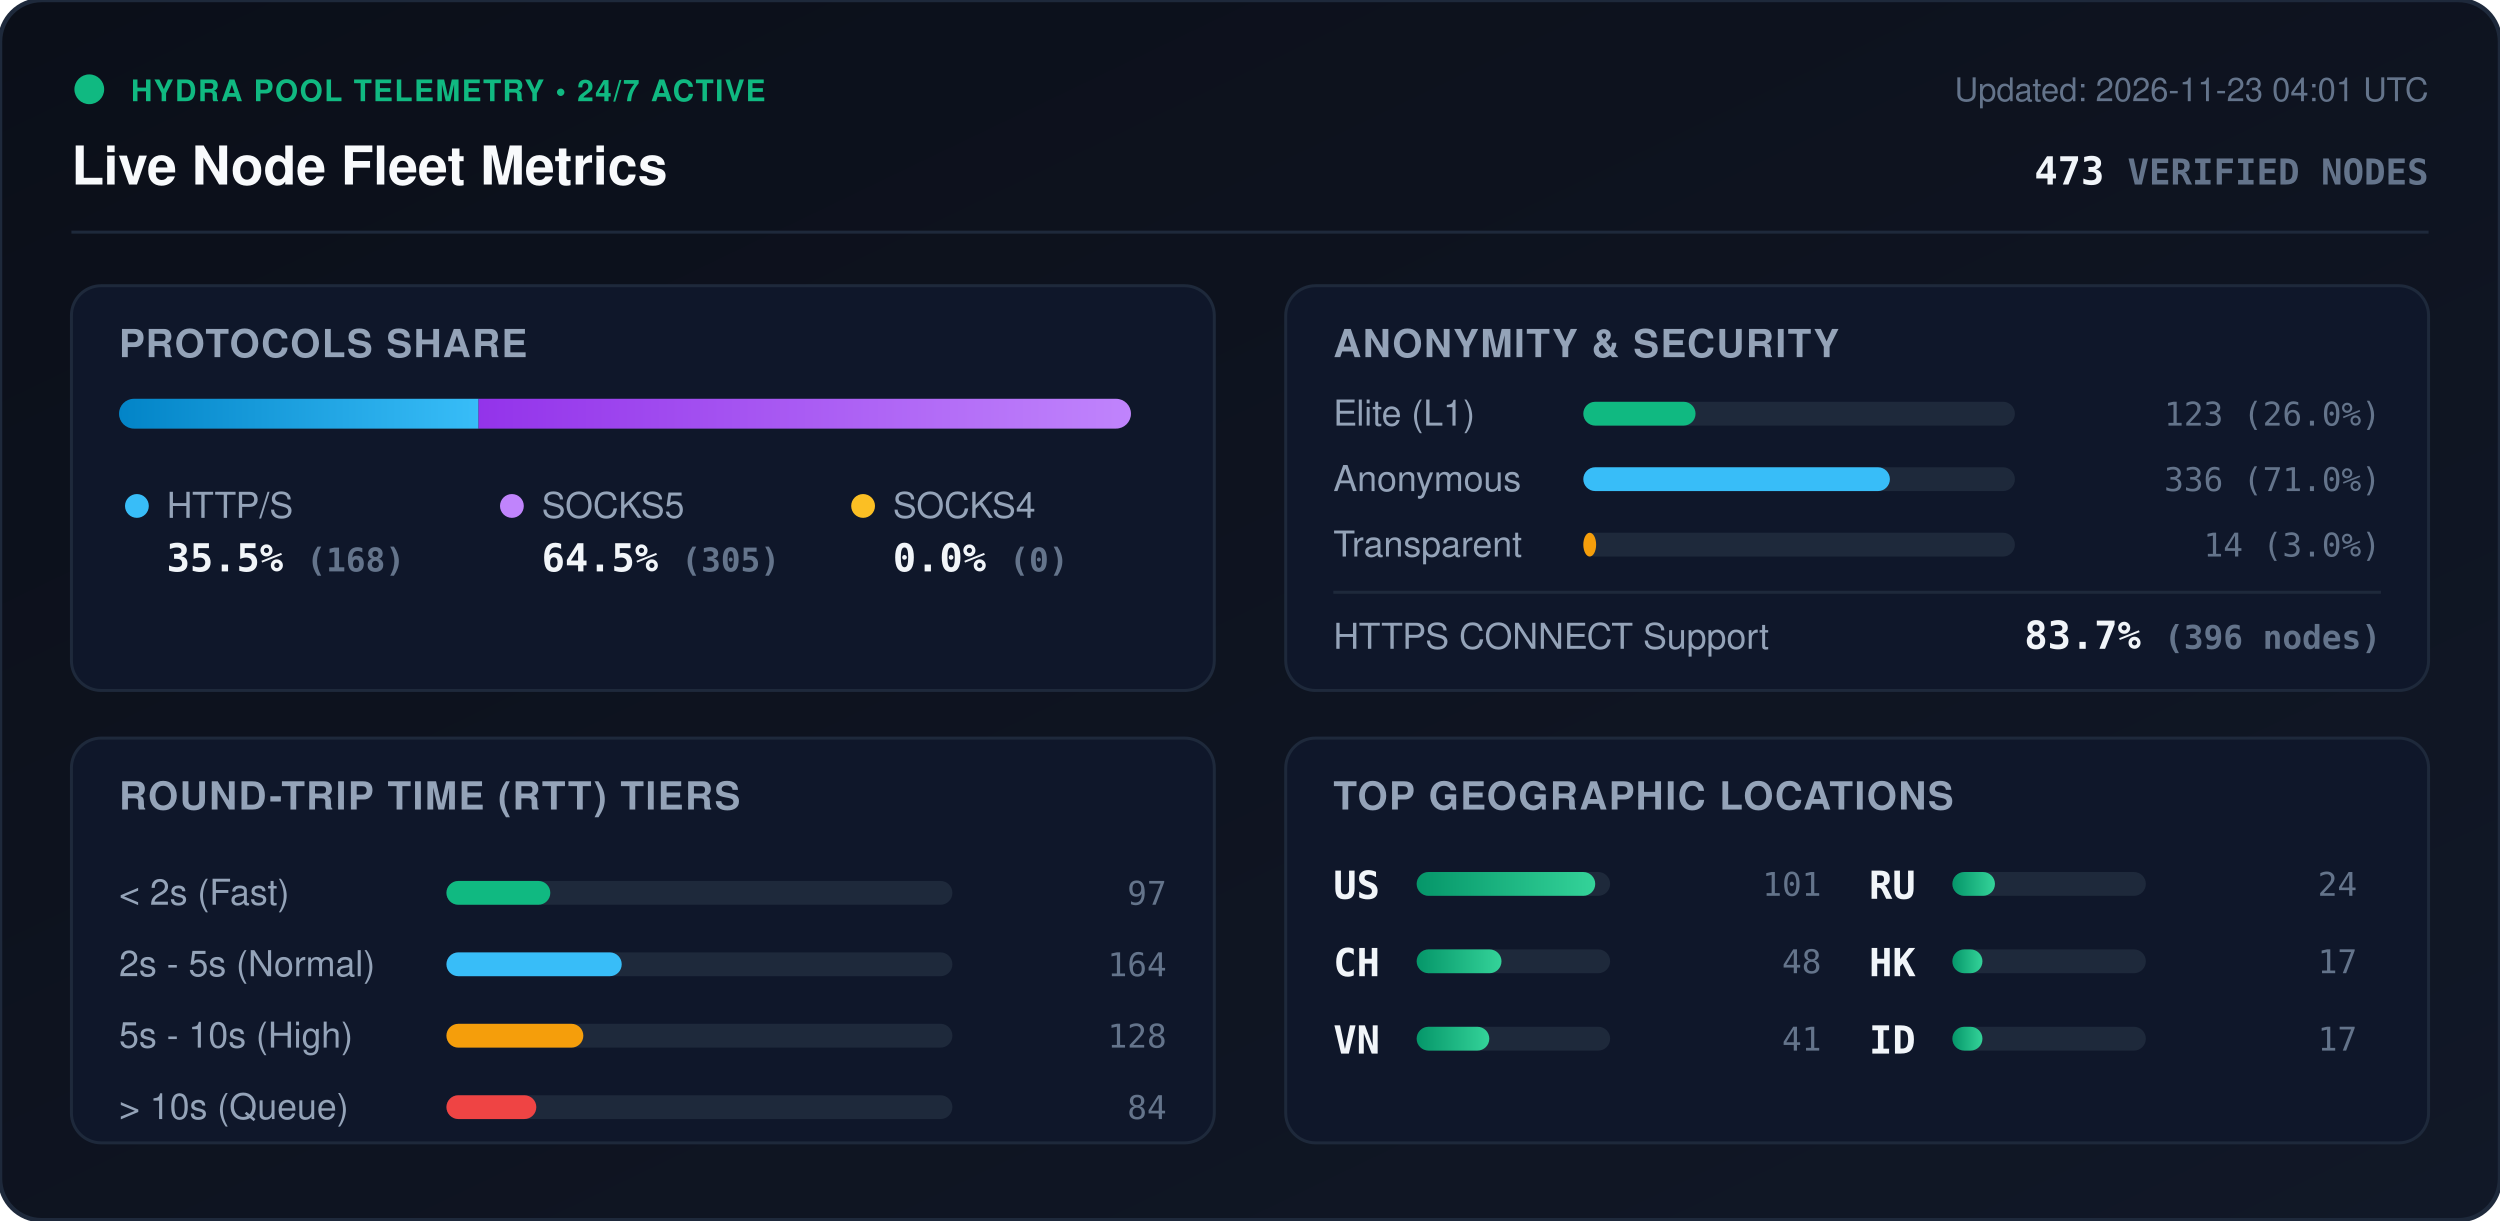
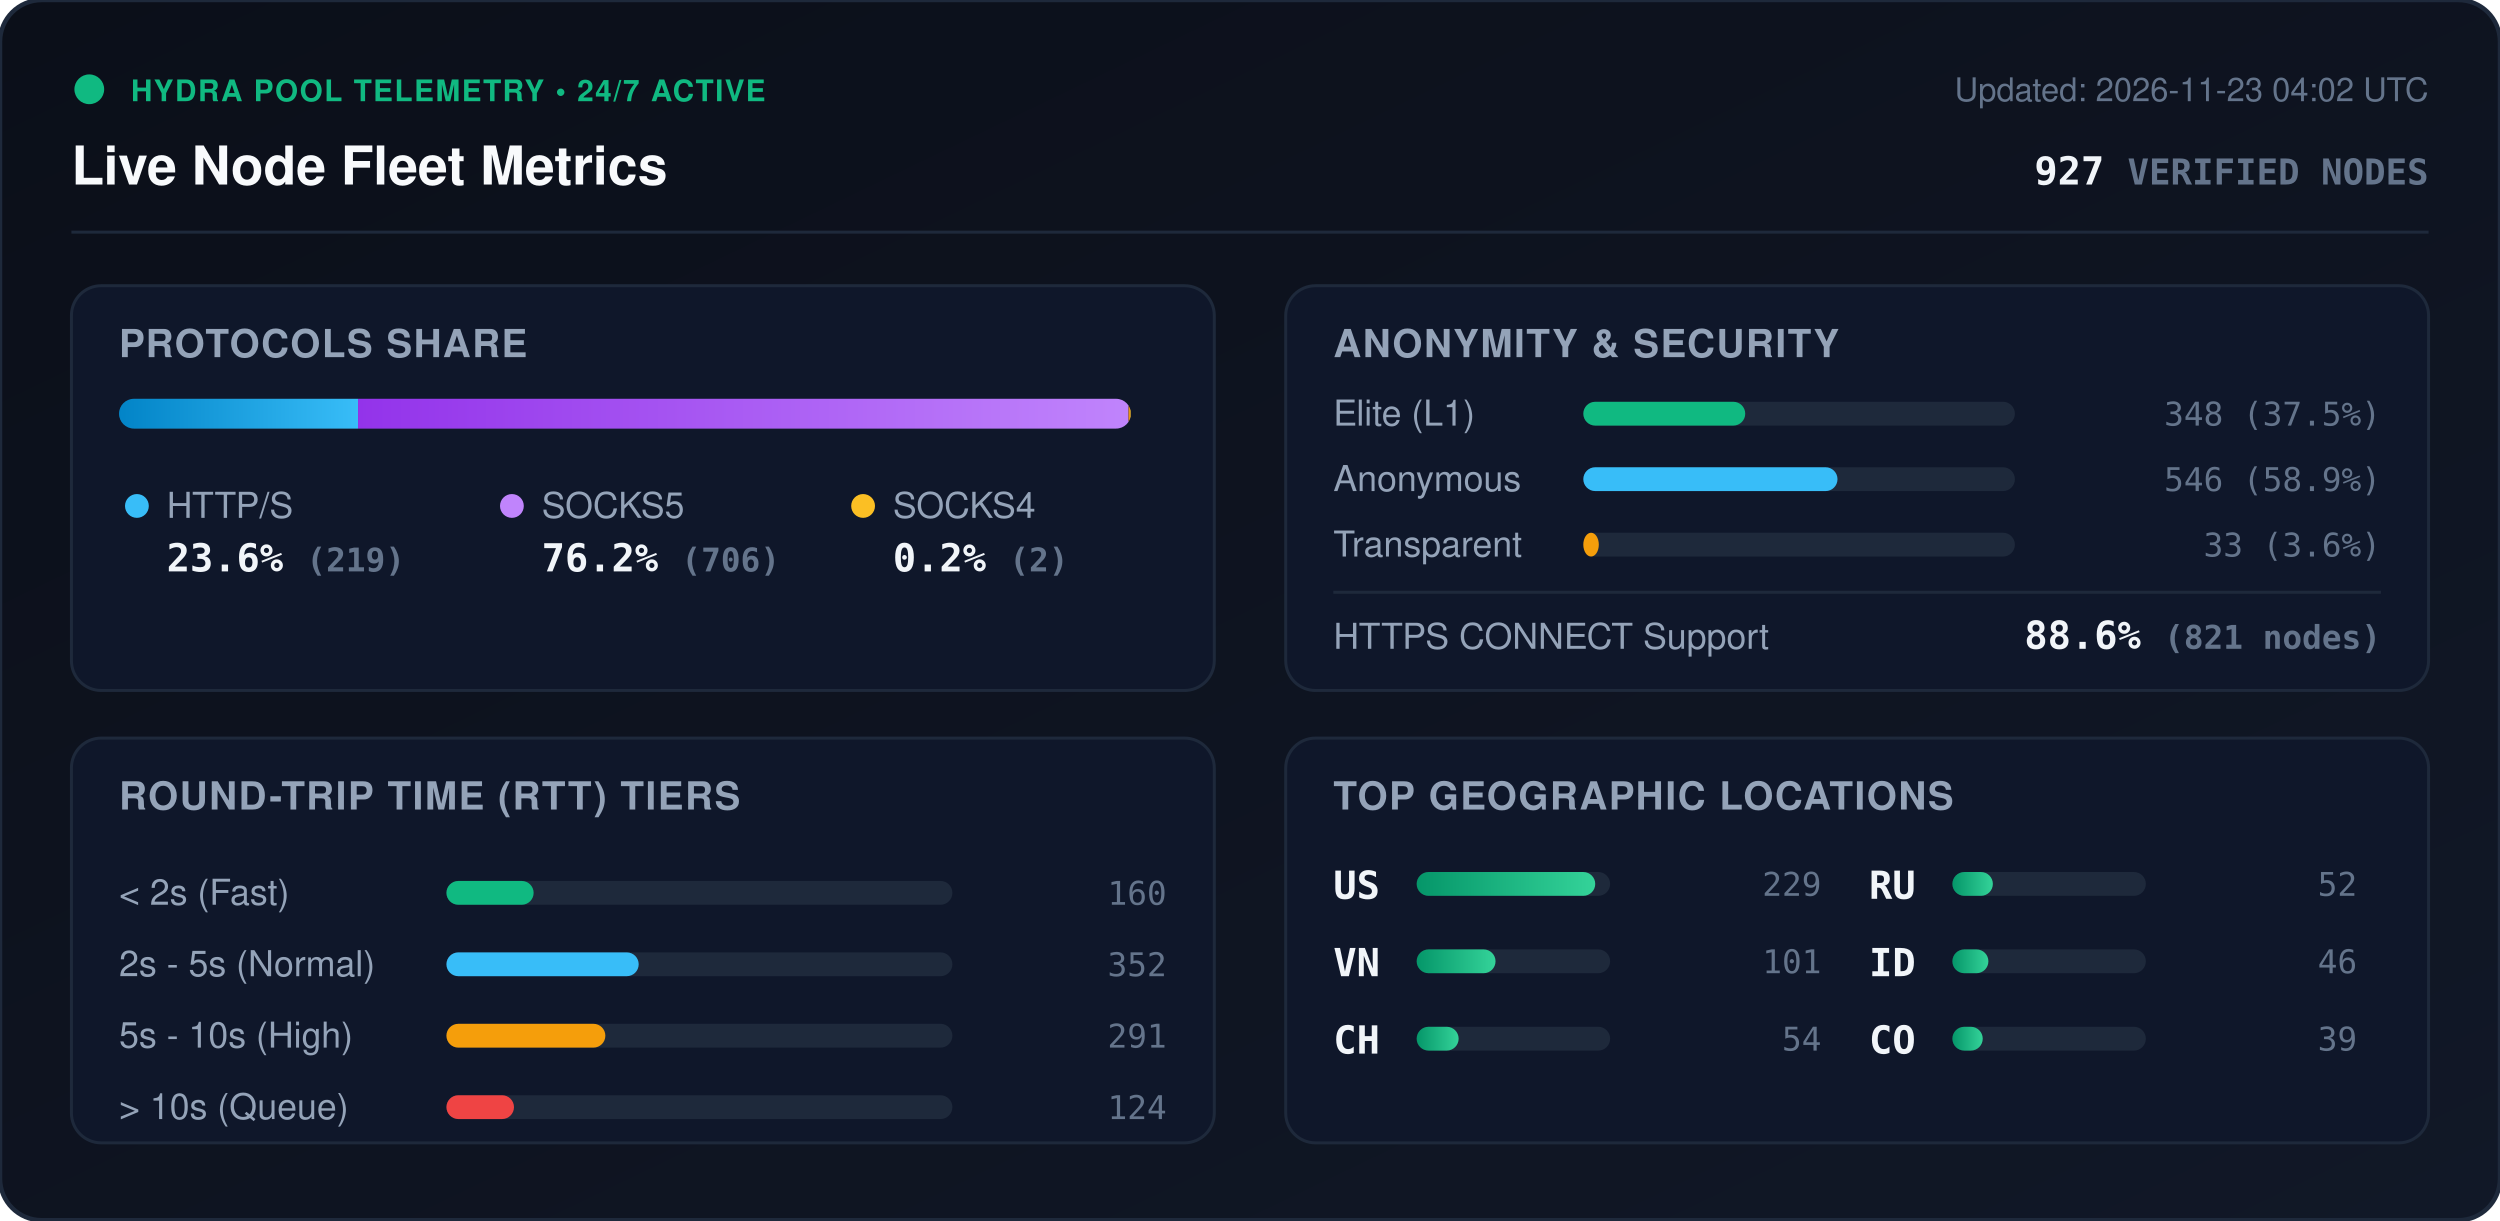
<svg xmlns="http://www.w3.org/2000/svg" viewBox="0 0 840 410" width="840" height="410" style="max-width: 100%; height: auto;">
  <defs>
    <linearGradient id="bg" x1="0%" y1="0%" x2="100%" y2="100%">
      <stop offset="0%" stop-color="#0b0f19" />
      <stop offset="100%" stop-color="#111827" />
    </linearGradient>
    <linearGradient id="bar-http" x1="0%" y1="0%" x2="100%" y2="0%">
      <stop offset="0%" stop-color="#0284c7" />
      <stop offset="100%" stop-color="#38bdf8" />
    </linearGradient>
    <linearGradient id="bar-socks5" x1="0%" y1="0%" x2="100%" y2="0%">
      <stop offset="0%" stop-color="#9333ea" />
      <stop offset="100%" stop-color="#c084fc" />
    </linearGradient>
    <linearGradient id="bar-socks4" x1="0%" y1="0%" x2="100%" y2="0%">
      <stop offset="0%" stop-color="#d97706" />
      <stop offset="100%" stop-color="#fbbf24" />
    </linearGradient>
    <linearGradient id="bar-green" x1="0%" y1="0%" x2="100%" y2="0%">
      <stop offset="0%" stop-color="#059669" />
      <stop offset="100%" stop-color="#34d399" />
    </linearGradient>
    <clipPath id="prog-track-clip">
      <rect width="340.0" height="10" rx="5" />
    </clipPath>
    <style>
      .title { font: 700 18px -apple-system, BlinkMacSystemFont, 'Segoe UI', Helvetica, Arial, sans-serif; fill: #f8fafc; }
      .sub { font: 500 11px -apple-system, BlinkMacSystemFont, 'Segoe UI', Helvetica, Arial, sans-serif; fill: #64748b; }
      .section-hdr { font: 600 13px -apple-system, BlinkMacSystemFont, 'Segoe UI', Helvetica, Arial, sans-serif; fill: #94a3b8; letter-spacing: 0.5px; }
      .metric-val { font: 700 13px -apple-system, BlinkMacSystemFont, 'Segoe UI', Helvetica, Arial, sans-serif; fill: #f1f5f9; }
      .metric-lbl { font: 500 12px -apple-system, BlinkMacSystemFont, 'Segoe UI', Helvetica, Arial, sans-serif; fill: #94a3b8; }
      .badge-txt { font: 700 10px -apple-system, BlinkMacSystemFont, 'Segoe UI', Helvetica, Arial, sans-serif; fill: #10b981; letter-spacing: 0.5px; }
      .mono { font-family: ui-monospace, SFMono-Regular, Menlo, Monaco, Consolas, monospace; }
      .pulse { animation: beacon 2s infinite ease-in-out; }
      @keyframes beacon { 0%, 100% { opacity: 1; } 50% { opacity: 0.35; } }
    </style>
  </defs>
  <rect width="840" height="410" rx="14" fill="url(#bg)" stroke="#1e293b" stroke-width="1.5" />
  <g transform="translate(24, 24)">
    <circle cx="6" cy="6" r="5" fill="#10b981" class="pulse" />
    <text x="20" y="10" class="badge-txt">HYDRA POOL TELEMETRY • 24/7 ACTIVE</text>
    <text x="0" y="38" class="title">Live Node Fleet Metrics</text>
-     <text x="792" y="10" text-anchor="end" class="sub">Updated: 2026-11-23 04:01 UTC</text>
-     <text x="792" y="38" text-anchor="end" class="metric-val mono" fill="#38bdf8">473 <tspan font-size="12" fill="#64748b">VERIFIED NODES</tspan>
+     <text x="792" y="10" text-anchor="end" class="sub">Updated: 2026-11-23 04:02 UTC</text>
+     <text x="792" y="38" text-anchor="end" class="metric-val mono" fill="#38bdf8">927 <tspan font-size="12" fill="#64748b">VERIFIED NODES</tspan>
    </text>
  </g>
  <line x1="24" y1="78" x2="816" y2="78" stroke="#1e293b" stroke-width="1" />
  <g transform="translate(24, 96)">
    <rect width="384" height="136" rx="10" fill="#0f172a" stroke="#1e293b" />
    <text x="16" y="24" class="section-hdr">PROTOCOLS SHARE</text>
    <g transform="translate(16, 38)">
      <rect width="340.0" height="10" rx="5" fill="#1e293b" />
      <g clip-path="url(#prog-track-clip)">
-         <rect x="0" width="120.8" height="10" fill="url(#bar-http)" />
-         <rect x="120.8" width="219.2" height="10" fill="url(#bar-socks5)" />
-         <rect x="340.0" width="0.0" height="10" fill="url(#bar-socks4)" />
+         <rect x="0" width="80.3" height="10" fill="url(#bar-http)" />
+         <rect x="80.3" width="258.9" height="10" fill="url(#bar-socks5)" />
+         <rect x="339.2" width="0.7" height="10" fill="url(#bar-socks4)" />
      </g>
    </g>
    <g transform="translate(16, 68)">
      <circle cx="6" cy="6" r="4" fill="#38bdf8" />
      <text x="16" y="10" class="metric-lbl">HTTP/S</text>
-       <text x="16" y="28" class="metric-val mono">35.5% <tspan font-size="11" fill="#64748b">(168)</tspan>
+       <text x="16" y="28" class="metric-val mono">23.6% <tspan font-size="11" fill="#64748b">(219)</tspan>
      </text>
      <circle cx="132" cy="6" r="4" fill="#c084fc" />
      <text x="142" y="10" class="metric-lbl">SOCKS5</text>
-       <text x="142" y="28" class="metric-val mono">64.5% <tspan font-size="11" fill="#64748b">(305)</tspan>
+       <text x="142" y="28" class="metric-val mono">76.2% <tspan font-size="11" fill="#64748b">(706)</tspan>
      </text>
      <circle cx="250" cy="6" r="4" fill="#fbbf24" />
      <text x="260" y="10" class="metric-lbl">SOCKS4</text>
-       <text x="260" y="28" class="metric-val mono">0.0% <tspan font-size="11" fill="#64748b">(0)</tspan>
+       <text x="260" y="28" class="metric-val mono">0.2% <tspan font-size="11" fill="#64748b">(2)</tspan>
      </text>
    </g>
  </g>
  <g transform="translate(432, 96)">
    <rect width="384" height="136" rx="10" fill="#0f172a" stroke="#1e293b" />
    <text x="16" y="24" class="section-hdr">ANONYMITY &amp; SECURITY</text>
    <text x="16" y="47" class="metric-lbl">Elite (L1)</text>
    <rect x="100" y="39" width="145.0" height="8" rx="4" fill="#1e293b" />
-     <rect x="100" y="39" width="37.7" height="8" rx="4" fill="#10b981" />
-     <text x="368" y="47" text-anchor="end" class="mono sub" fill="#e2e8f0">123 (26.0%)</text>
+     <rect x="100" y="39" width="54.4" height="8" rx="4" fill="#10b981" />
+     <text x="368" y="47" text-anchor="end" class="mono sub" fill="#e2e8f0">348 (37.5%)</text>
    <text x="16" y="69" class="metric-lbl">Anonymous</text>
    <rect x="100" y="61" width="145.0" height="8" rx="4" fill="#1e293b" />
-     <rect x="100" y="61" width="103.0" height="8" rx="4" fill="#38bdf8" />
-     <text x="368" y="69" text-anchor="end" class="mono sub" fill="#e2e8f0">336 (71.0%)</text>
+     <rect x="100" y="61" width="85.4" height="8" rx="4" fill="#38bdf8" />
+     <text x="368" y="69" text-anchor="end" class="mono sub" fill="#e2e8f0">546 (58.9%)</text>
    <text x="16" y="91" class="metric-lbl">Transparent</text>
    <rect x="100" y="83" width="145.0" height="8" rx="4" fill="#1e293b" />
-     <rect x="100" y="83" width="4.3" height="8" rx="4" fill="#f59e0b" />
-     <text x="368" y="91" text-anchor="end" class="mono sub" fill="#e2e8f0">14 (3.0%)</text>
+     <rect x="100" y="83" width="5.2" height="8" rx="4" fill="#f59e0b" />
+     <text x="368" y="91" text-anchor="end" class="mono sub" fill="#e2e8f0">33 (3.6%)</text>
    <line x1="16" y1="103" x2="368" y2="103" stroke="#1e293b" stroke-width="1" />
    <text x="16" y="122" class="metric-lbl">HTTPS CONNECT Support</text>
-     <text x="368" y="122" text-anchor="end" class="metric-val mono" fill="#34d399">83.7% <tspan font-size="11" fill="#64748b">(396 nodes)</tspan>
+     <text x="368" y="122" text-anchor="end" class="metric-val mono" fill="#34d399">88.6% <tspan font-size="11" fill="#64748b">(821 nodes)</tspan>
    </text>
  </g>
  <g transform="translate(24, 248)">
    <rect width="384" height="136" rx="10" fill="#0f172a" stroke="#1e293b" />
    <text x="16" y="24" class="section-hdr">ROUND-TRIP TIME (RTT) TIERS</text>
    <g transform="translate(16, 42)">
      <text x="0" y="14" class="metric-lbl">&lt; 2s (Fast)</text>
      <rect x="110" y="6" width="170" height="8" rx="4" fill="#1e293b" />
-       <rect x="110" y="6" width="34.9" height="8" rx="4" fill="#10b981" />
-       <text x="352" y="14" text-anchor="end" class="mono sub">97</text>
+       <rect x="110" y="6" width="29.3" height="8" rx="4" fill="#10b981" />
+       <text x="352" y="14" text-anchor="end" class="mono sub">160</text>
      <text x="0" y="38" class="metric-lbl">2s - 5s (Normal)</text>
      <rect x="110" y="30" width="170" height="8" rx="4" fill="#1e293b" />
-       <rect x="110" y="30" width="58.9" height="8" rx="4" fill="#38bdf8" />
-       <text x="352" y="38" text-anchor="end" class="mono sub">164</text>
+       <rect x="110" y="30" width="64.6" height="8" rx="4" fill="#38bdf8" />
+       <text x="352" y="38" text-anchor="end" class="mono sub">352</text>
      <text x="0" y="62" class="metric-lbl">5s - 10s (High)</text>
      <rect x="110" y="54" width="170" height="8" rx="4" fill="#1e293b" />
-       <rect x="110" y="54" width="46.0" height="8" rx="4" fill="#f59e0b" />
-       <text x="352" y="62" text-anchor="end" class="mono sub">128</text>
+       <rect x="110" y="54" width="53.4" height="8" rx="4" fill="#f59e0b" />
+       <text x="352" y="62" text-anchor="end" class="mono sub">291</text>
      <text x="0" y="86" class="metric-lbl">&gt; 10s (Queue)</text>
      <rect x="110" y="78" width="170" height="8" rx="4" fill="#1e293b" />
-       <rect x="110" y="78" width="30.2" height="8" rx="4" fill="#ef4444" />
-       <text x="352" y="86" text-anchor="end" class="mono sub">84</text>
+       <rect x="110" y="78" width="22.7" height="8" rx="4" fill="#ef4444" />
+       <text x="352" y="86" text-anchor="end" class="mono sub">124</text>
    </g>
  </g>
  <g transform="translate(432, 248)">
    <rect width="384" height="136" rx="10" fill="#0f172a" stroke="#1e293b" />
    <text x="16" y="24" class="section-hdr">TOP GEOGRAPHIC LOCATIONS</text>
    <g transform="translate(16, 42)">
      <g transform="translate(0, 0)">
        <text x="0" y="12" class="mono metric-val" font-size="12">US</text>
        <rect x="28" y="3" width="65" height="8" rx="4" fill="#1e293b" />
        <rect x="28" y="3" width="60.0" height="8" rx="4" fill="url(#bar-green)" />
+         <text x="164" y="11" text-anchor="end" class="mono sub">229</text>
+       </g>
+       <g transform="translate(0, 26)">
+         <text x="0" y="12" class="mono metric-val" font-size="12">VN</text>
+         <rect x="28" y="3" width="65" height="8" rx="4" fill="#1e293b" />
+         <rect x="28" y="3" width="26.5" height="8" rx="4" fill="url(#bar-green)" />
        <text x="164" y="11" text-anchor="end" class="mono sub">101</text>
      </g>
-       <g transform="translate(0, 26)">
+       <g transform="translate(0, 52)">
        <text x="0" y="12" class="mono metric-val" font-size="12">CH</text>
        <rect x="28" y="3" width="65" height="8" rx="4" fill="#1e293b" />
-         <rect x="28" y="3" width="28.5" height="8" rx="4" fill="url(#bar-green)" />
-         <text x="164" y="11" text-anchor="end" class="mono sub">48</text>
-       </g>
-       <g transform="translate(0, 52)">
-         <text x="0" y="12" class="mono metric-val" font-size="12">VN</text>
-         <rect x="28" y="3" width="65" height="8" rx="4" fill="#1e293b" />
-         <rect x="28" y="3" width="24.4" height="8" rx="4" fill="url(#bar-green)" />
-         <text x="164" y="11" text-anchor="end" class="mono sub">41</text>
+         <rect x="28" y="3" width="14.1" height="8" rx="4" fill="url(#bar-green)" />
+         <text x="164" y="11" text-anchor="end" class="mono sub">54</text>
      </g>
      <g transform="translate(180, 0)">
        <text x="0" y="12" class="mono metric-val" font-size="12">RU</text>
        <rect x="28" y="3" width="65" height="8" rx="4" fill="#1e293b" />
-         <rect x="28" y="3" width="14.3" height="8" rx="4" fill="url(#bar-green)" />
-         <text x="164" y="11" text-anchor="end" class="mono sub">24</text>
+         <rect x="28" y="3" width="13.6" height="8" rx="4" fill="url(#bar-green)" />
+         <text x="164" y="11" text-anchor="end" class="mono sub">52</text>
      </g>
      <g transform="translate(180, 26)">
-         <text x="0" y="12" class="mono metric-val" font-size="12">HK</text>
+         <text x="0" y="12" class="mono metric-val" font-size="12">ID</text>
        <rect x="28" y="3" width="65" height="8" rx="4" fill="#1e293b" />
-         <rect x="28" y="3" width="10.1" height="8" rx="4" fill="url(#bar-green)" />
-         <text x="164" y="11" text-anchor="end" class="mono sub">17</text>
+         <rect x="28" y="3" width="12.1" height="8" rx="4" fill="url(#bar-green)" />
+         <text x="164" y="11" text-anchor="end" class="mono sub">46</text>
      </g>
      <g transform="translate(180, 52)">
-         <text x="0" y="12" class="mono metric-val" font-size="12">ID</text>
+         <text x="0" y="12" class="mono metric-val" font-size="12">CO</text>
        <rect x="28" y="3" width="65" height="8" rx="4" fill="#1e293b" />
-         <rect x="28" y="3" width="10.1" height="8" rx="4" fill="url(#bar-green)" />
-         <text x="164" y="11" text-anchor="end" class="mono sub">17</text>
+         <rect x="28" y="3" width="10.2" height="8" rx="4" fill="url(#bar-green)" />
+         <text x="164" y="11" text-anchor="end" class="mono sub">39</text>
      </g>
    </g>
  </g>
</svg>
